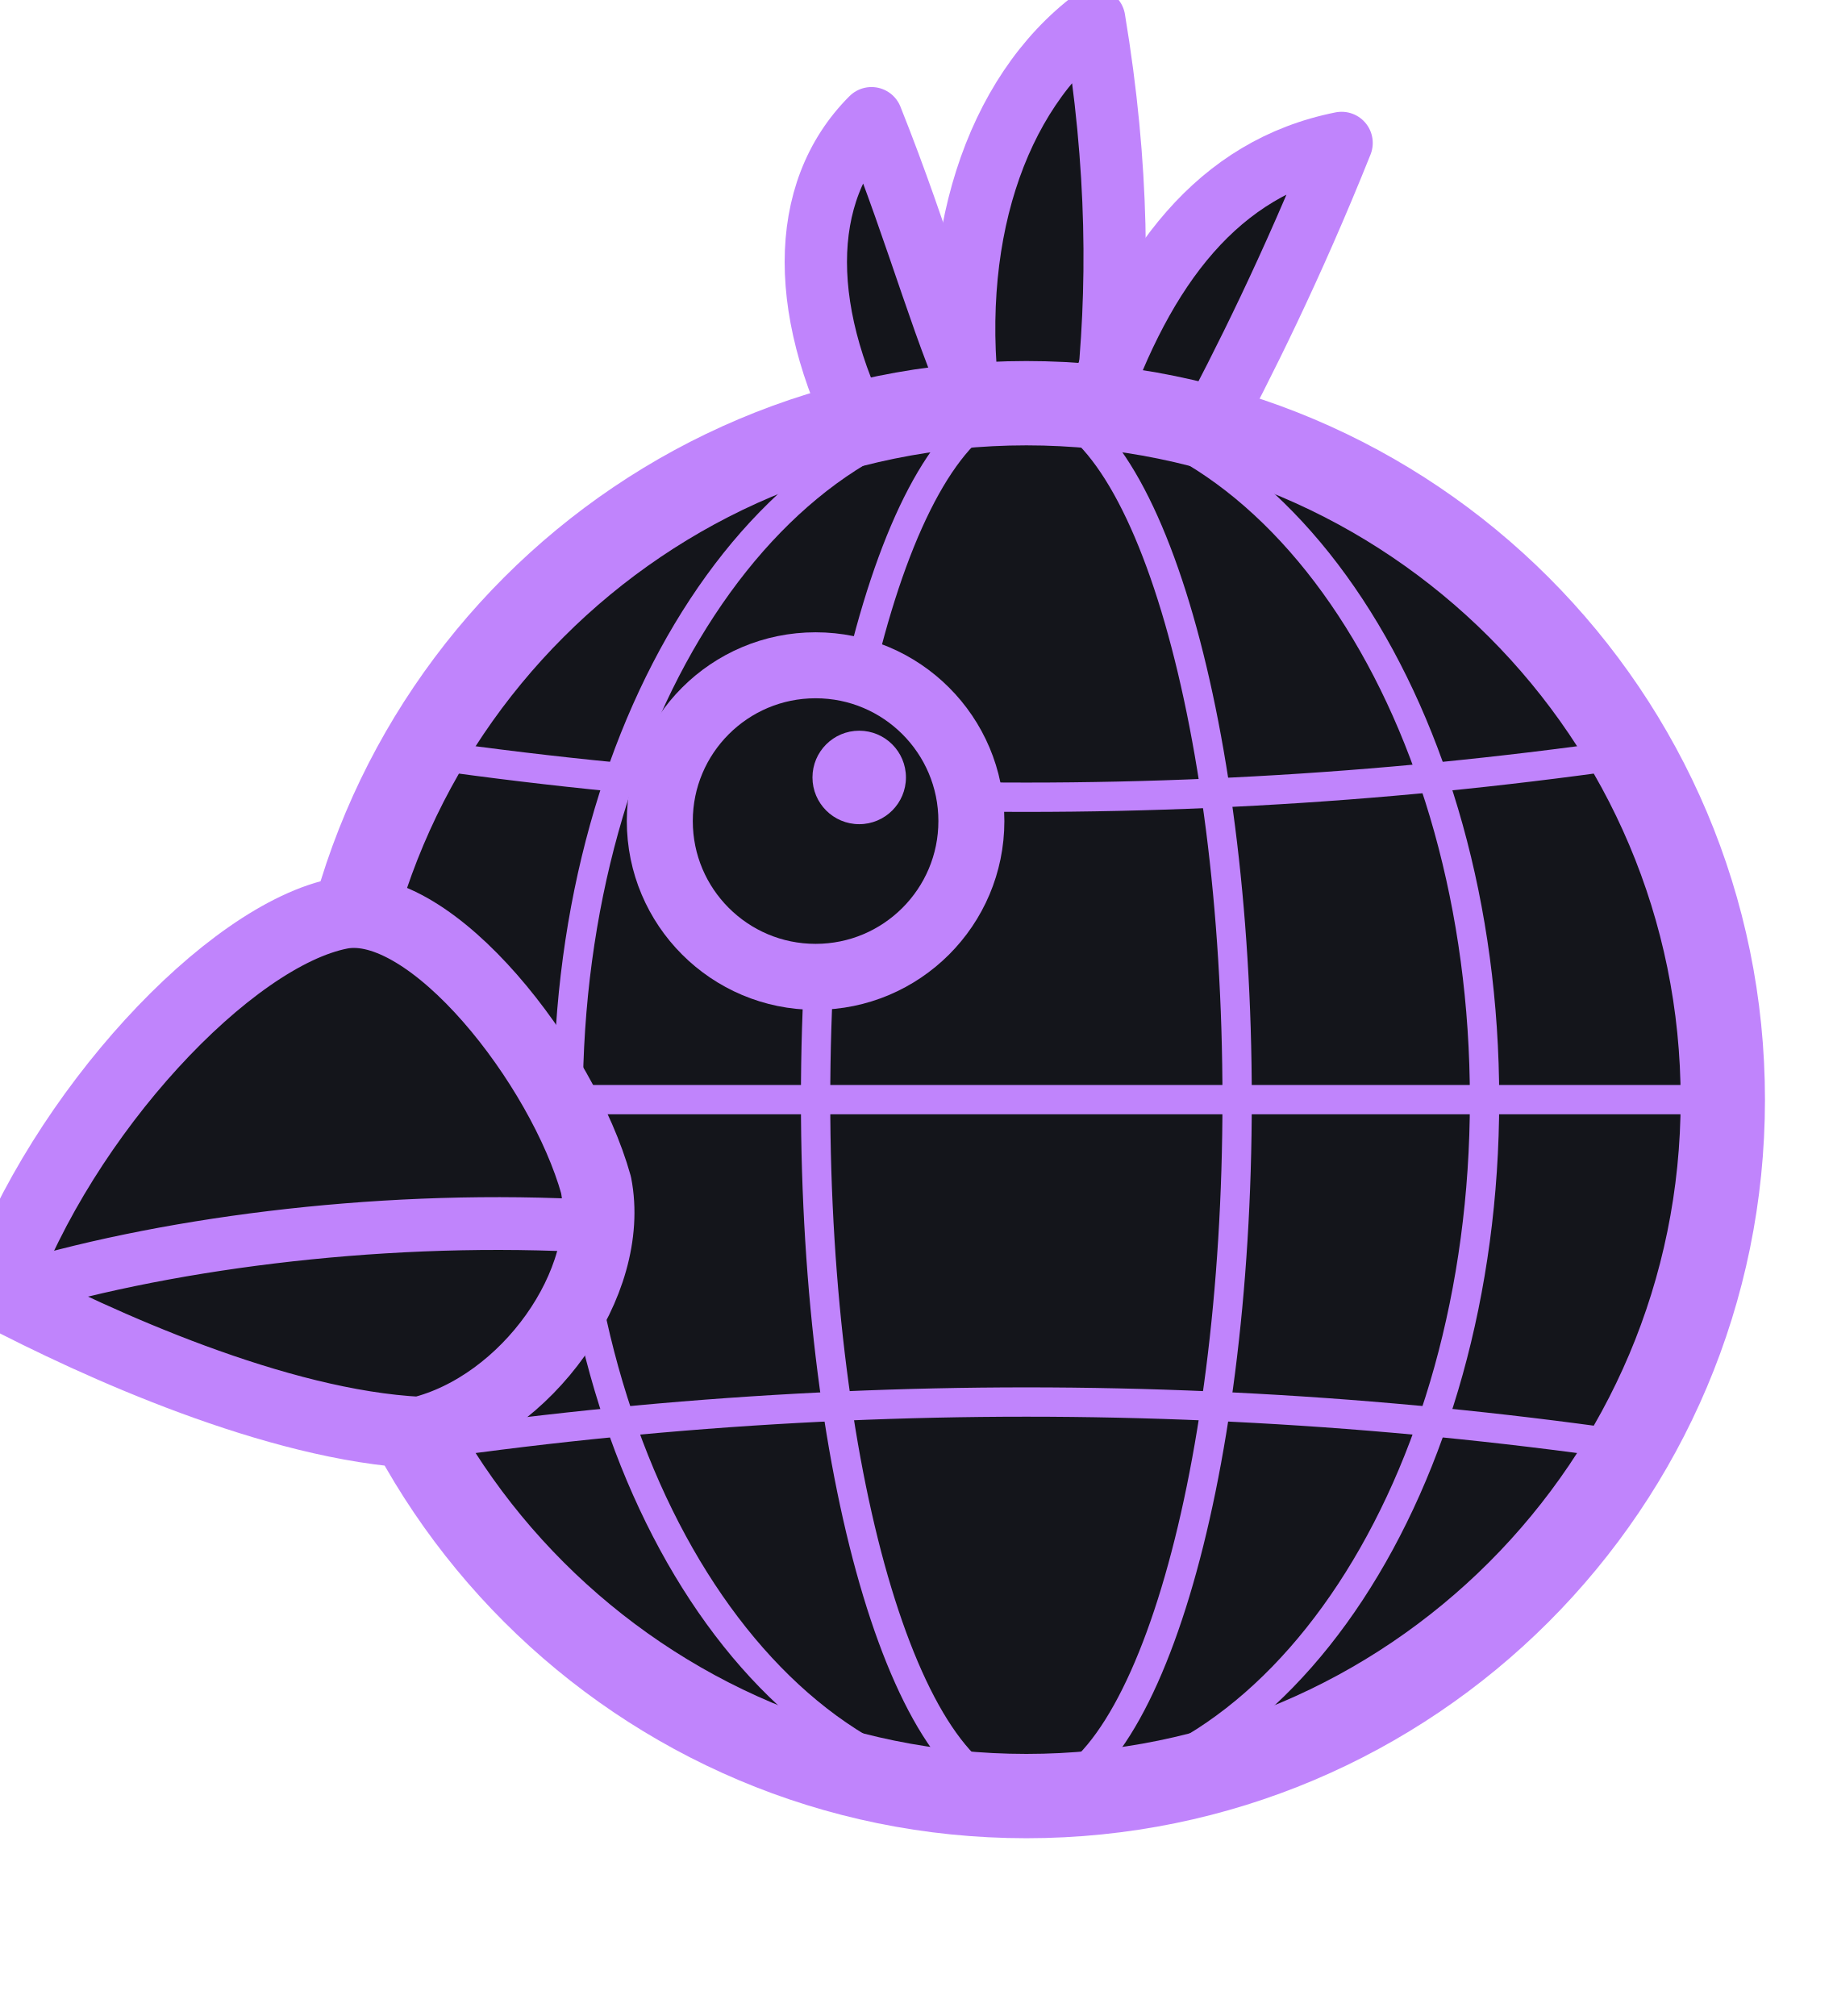
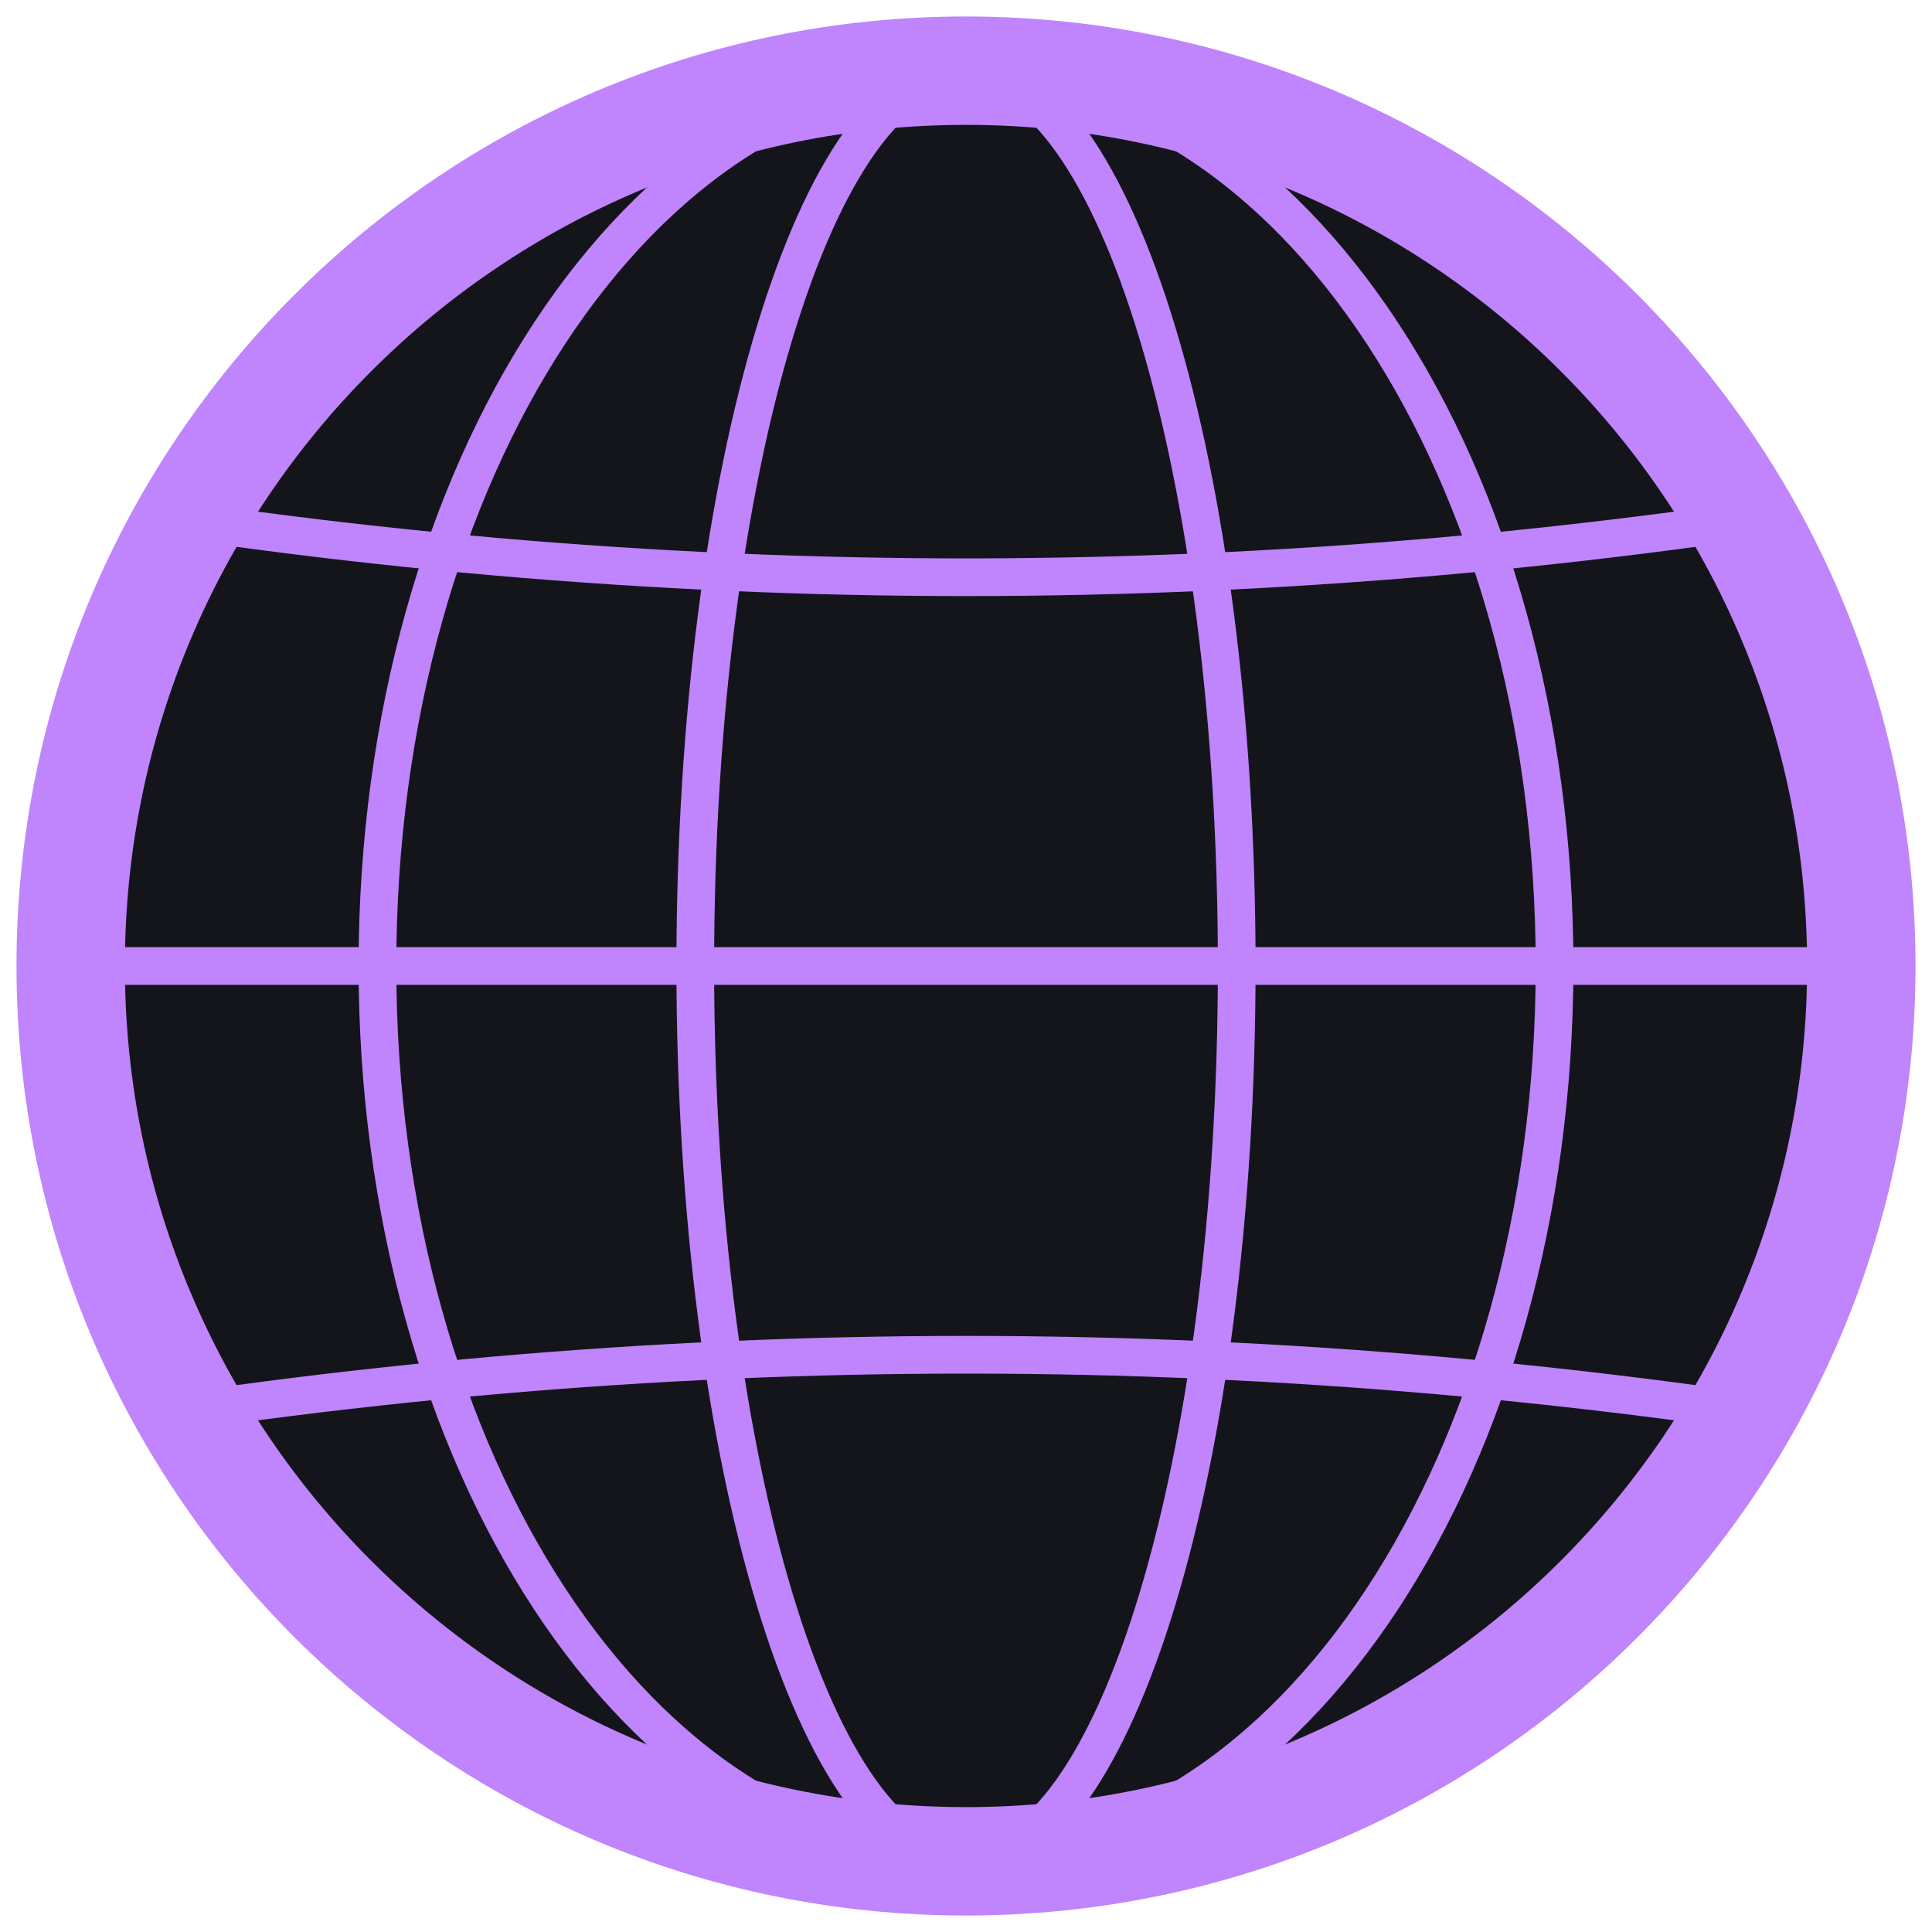
- <svg xmlns="http://www.w3.org/2000/svg" viewBox="0 -10 100 110">
+ <svg xmlns="http://www.w3.org/2000/svg" viewBox="15 9 82 82">
  <defs>
-     <clipPath id="s71">
+     <clipPath id="cf">
      <circle cx="56" cy="50" r="38" />
    </clipPath>
  </defs>
-   <g transform="translate(57 14) scale(1.35) translate(-57 -14)">
-     <path d="M 50 14.5 C 47 9 47 4 50 1 C 52 6 53 10 54.5 13 Z" fill="#14151b" stroke="#c084fc" stroke-width="2.519" stroke-linejoin="round" />
-     <path d="M 54 13 C 53 6 55 0 59 -3 C 60 3 60 8 59.5 12.5 Z" fill="#14151b" stroke="#c084fc" stroke-width="2.519" stroke-linejoin="round" />
-     <path d="M 59 12.8 C 61 7 64 3 69 2 C 67 7 65 11 63.5 13.8 Z" fill="#14151b" stroke="#c084fc" stroke-width="2.519" stroke-linejoin="round" />
-   </g>
  <circle cx="56" cy="50" r="38" fill="#14151b" />
-   <g fill="none" stroke="#c084fc" stroke-width="1.6" clip-path="url(#s71)">
+   <g fill="none" stroke="#c084fc" stroke-width="1.6" clip-path="url(#cf)">
    <line x1="18" y1="50" x2="94" y2="50" />
    <path d="M 16 30 Q 56 37 96 30" />
    <path d="M 16 70 Q 56 63 96 70" />
-     <ellipse cx="56" cy="50" rx="11.5" ry="38" />
-     <ellipse cx="56" cy="50" rx="25" ry="38" />
+     <path d="M 56 12 A 11.49 38 0 0 1 56 88" />
+     <path d="M 56 12 A 24.98 38 0 0 1 56 88" />
+     <path d="M 56 12 A 11.49 38 0 0 0 56 88" />
+     <path d="M 56 12 A 24.98 38 0 0 0 56 88" />
  </g>
-   <circle cx="44.5" cy="34.8" r="8.5" fill="#14151b" stroke="#c084fc" stroke-width="3.6" />
-   <circle cx="46.88" cy="32.42" r="2.55" fill="#c084fc" />
+   <g clip-path="url(#cf)" />
  <circle cx="56" cy="50" r="38" fill="none" stroke="#c084fc" stroke-width="4.6" />
-   <g transform="translate(32 54) scale(1.3) translate(-32 -54)">
-     <path d="M 7.3 59 C 10 51.5 17 44 21.7 43.1 C 25.5 42.4 31 49.5 32.4 54.5 C 33.2 58.6 29.5 63.8 25 64.9 C 19 64.6 11.5 61.2 7.3 59 Z" fill="#14151b" stroke="#c084fc" stroke-width="3.008" stroke-linejoin="round" />
-     <path d="M 7.6 59 C 14 57 23 55.8 31.6 56.2" fill="none" stroke="#c084fc" stroke-width="2.215" stroke-linecap="round" />
-   </g>
</svg>
